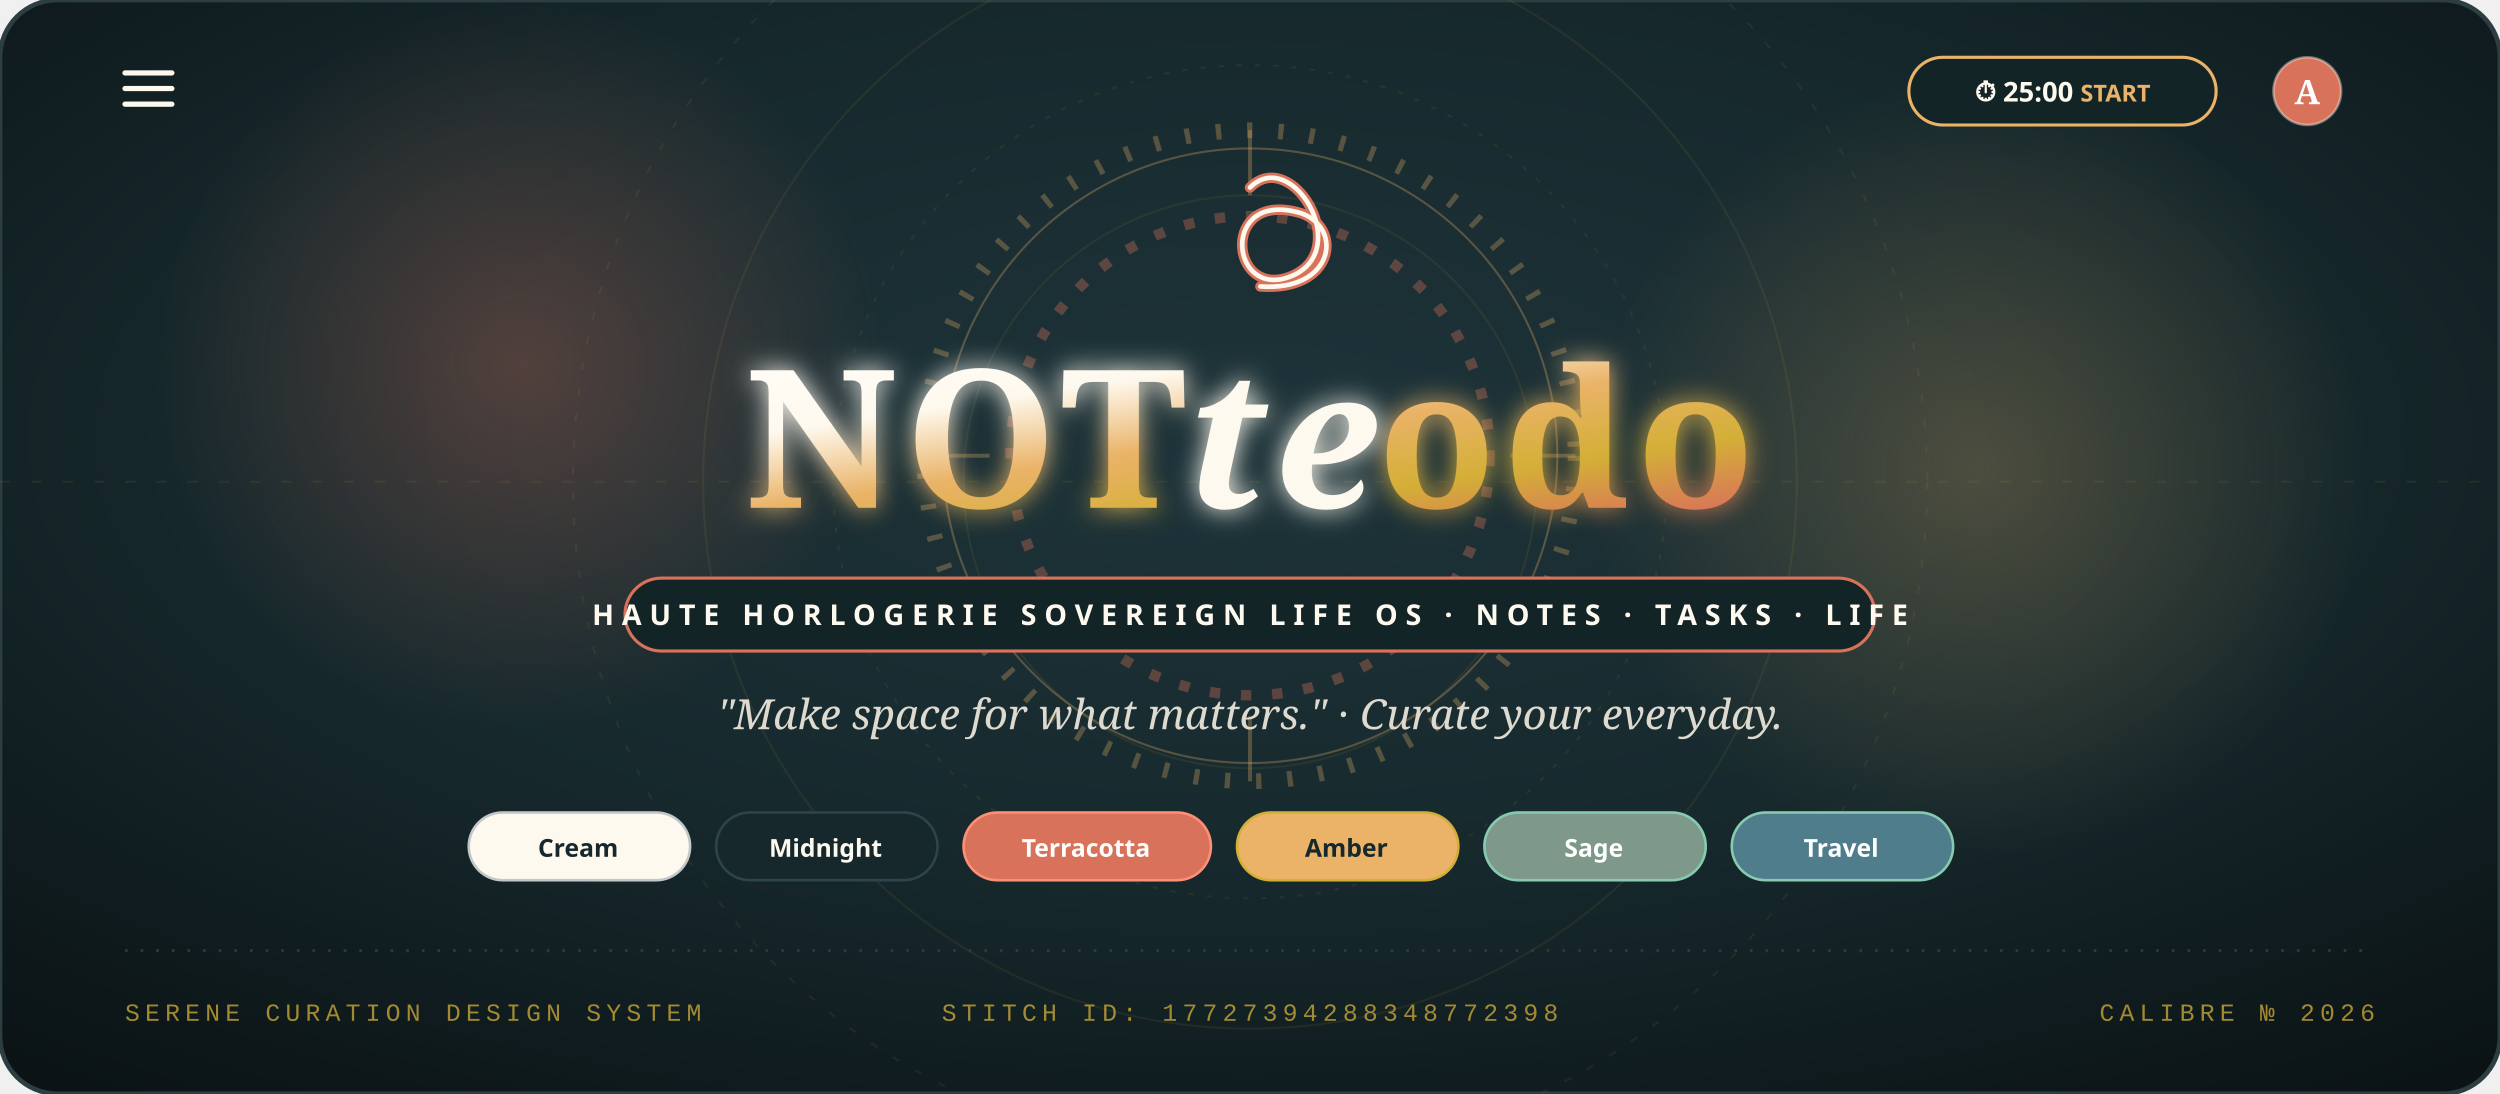
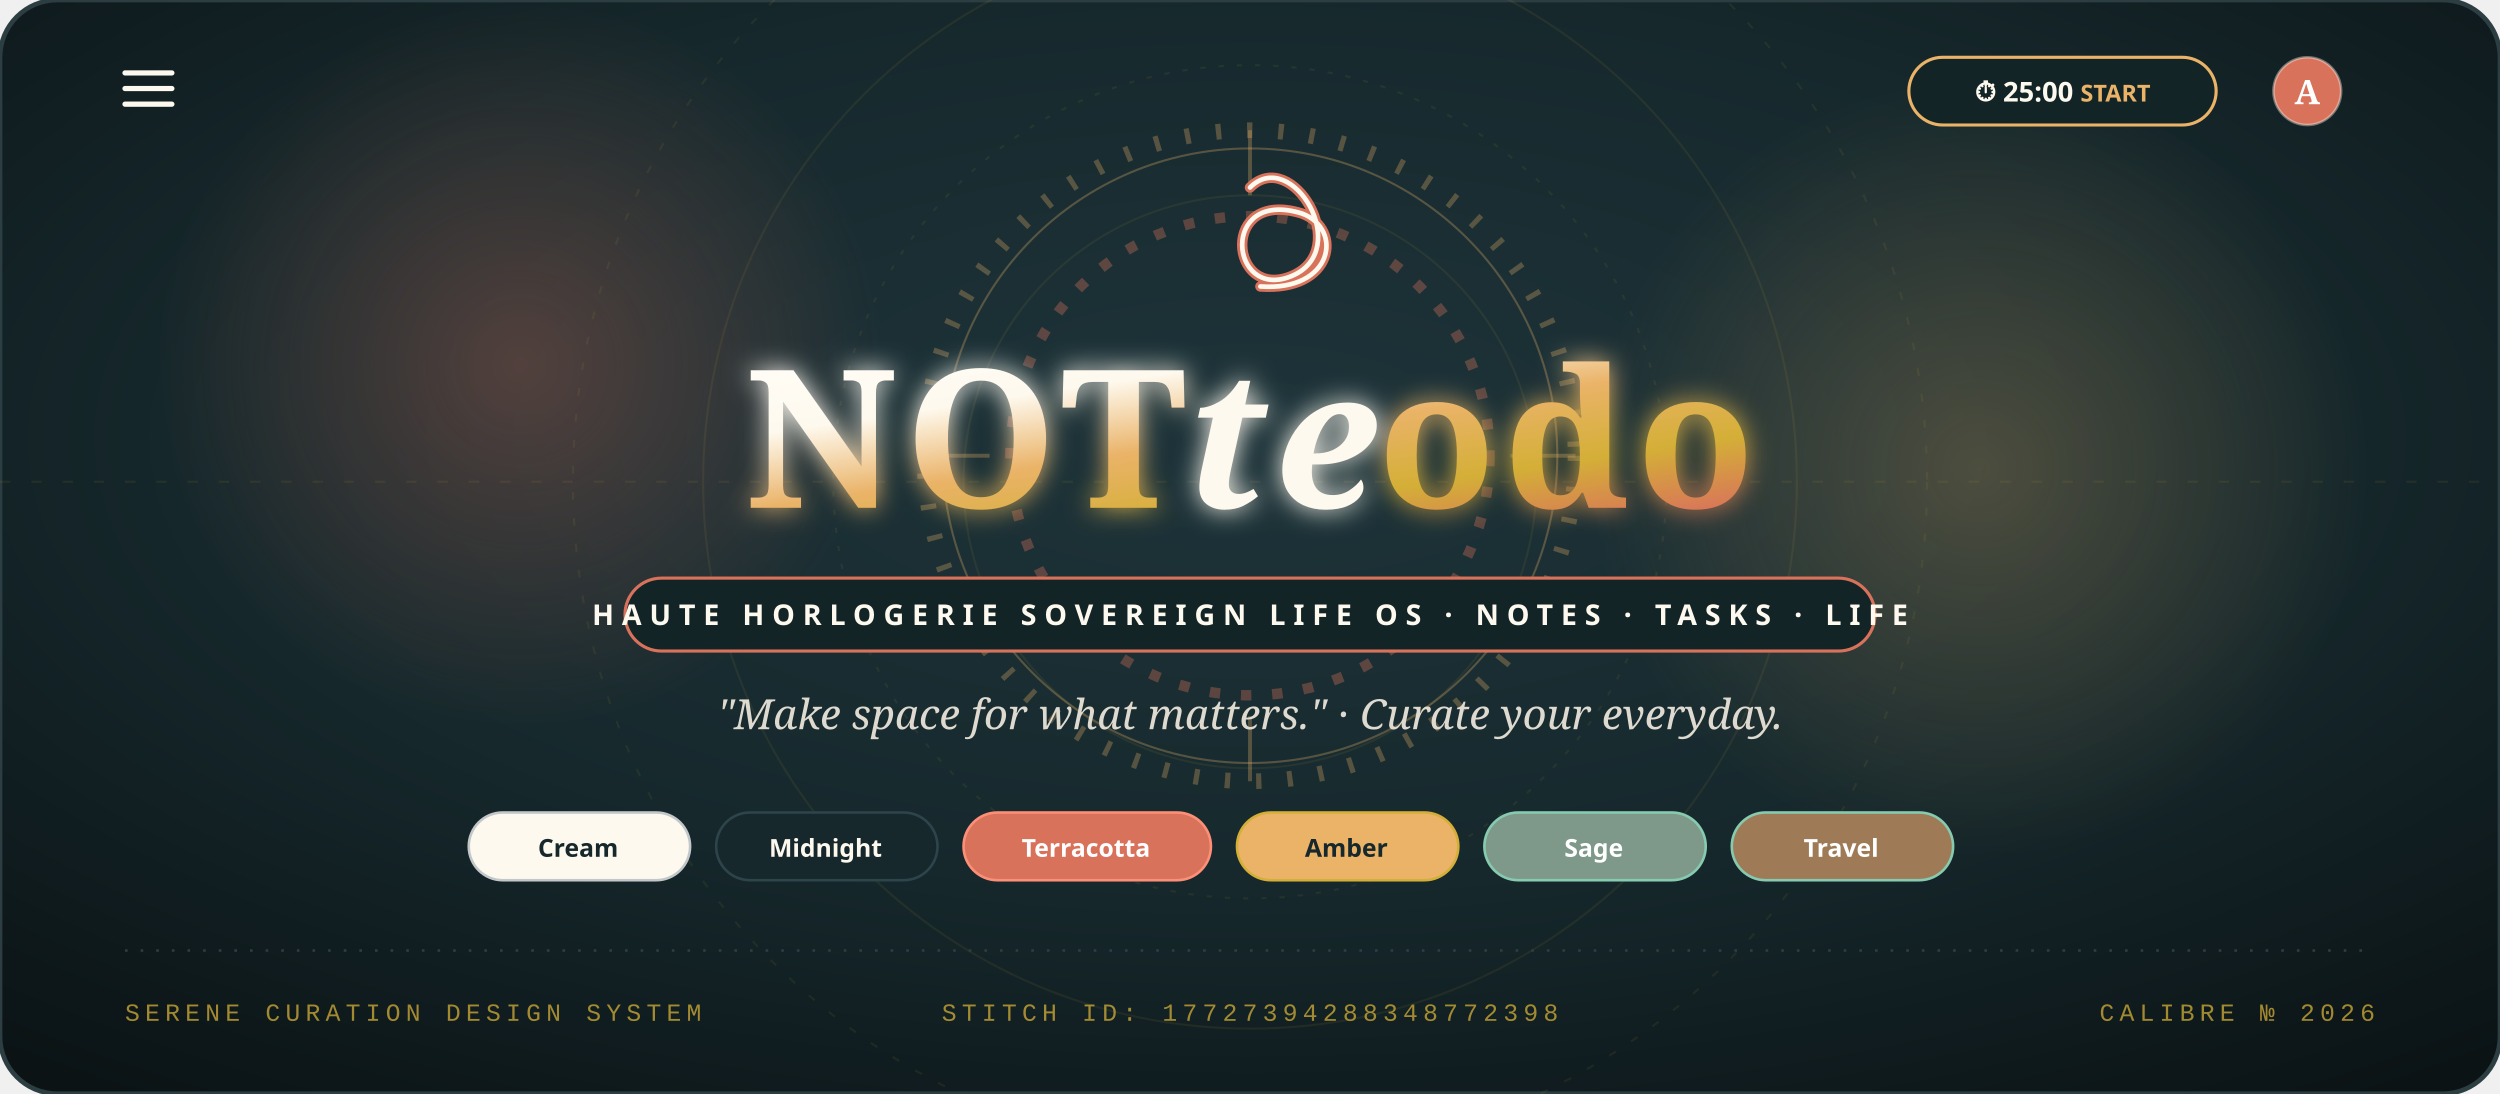
<svg xmlns="http://www.w3.org/2000/svg" viewBox="0 0 960 420" width="100%" height="100%">
  <defs>
    <radialGradient id="bannerBg" cx="50%" cy="40%" r="75%">
      <stop offset="0%" stop-color="#1E343A" />
      <stop offset="55%" stop-color="#16282C" />
      <stop offset="100%" stop-color="#0B1315" />
    </radialGradient>
    <radialGradient id="bokeh1" cx="50%" cy="50%" r="50%">
      <stop offset="0%" stop-color="#D9725B" stop-opacity="0.3" />
      <stop offset="100%" stop-color="#D9725B" stop-opacity="0" />
    </radialGradient>
    <radialGradient id="bokeh2" cx="50%" cy="50%" r="50%">
      <stop offset="0%" stop-color="#EAB368" stop-opacity="0.25" />
      <stop offset="100%" stop-color="#EAB368" stop-opacity="0" />
    </radialGradient>
    <linearGradient id="goldGilt" x1="0%" y1="0%" x2="100%" y2="100%">
      <stop offset="0%" stop-color="#FFFDF7" />
      <stop offset="25%" stop-color="#FEF9EE" />
      <stop offset="50%" stop-color="#EAB368" />
      <stop offset="75%" stop-color="#D4AF37" />
      <stop offset="100%" stop-color="#D9725B" />
    </linearGradient>
    <linearGradient id="shimmerBeam" x1="0%" y1="0%" x2="100%" y2="0%">
      <stop offset="0%" stop-color="#ffffff" stop-opacity="0" />
      <stop offset="50%" stop-color="#ffffff" stop-opacity="0.9" />
      <stop offset="100%" stop-color="#ffffff" stop-opacity="0" />
    </linearGradient>
    <filter id="goldGlow" x="-20%" y="-20%" width="140%" height="140%">
      <feGaussianBlur stdDeviation="5" result="blur" />
      <feComposite in="SourceGraphic" in2="blur" operator="over" />
    </filter>
    <filter id="badgeShadow" x="-10%" y="-10%" width="120%" height="120%">
      <feDropShadow dx="0" dy="8" stdDeviation="12" flood-color="#000000" flood-opacity="0.5" />
    </filter>
  </defs>
  <style>
    @keyframes gearCw { from { transform: rotate(0deg); } to { transform: rotate(360deg); } }
    @keyframes gearCcw { from { transform: rotate(0deg); } to { transform: rotate(-360deg); } }
    @keyframes beamMove {
      0% { transform: translateX(-400px) skewX(-25deg); opacity: 0; }
      15% { opacity: 0.85; }
      50%, 100% { transform: translateX(960px) skewX(-25deg); opacity: 0; }
    }
    @keyframes floatBokeh {
      0%, 100% { transform: translate(0px, 0px); }
      50% { transform: translate(25px, -15px); }
    }
    @keyframes knotPulse {
      0%, 100% { transform: scale(1); filter: drop-shadow(0 0 4px #D9725B); }
      50% { transform: scale(1.06); filter: drop-shadow(0 0 14px #EAB368); }
    }

    .gear-outer { transform-origin: 480px 175px; animation: gearCw 32s linear infinite; }
    .gear-inner { transform-origin: 480px 175px; animation: gearCcw 20s linear infinite; }
    .shimmer-pass { animation: beamMove 5.5s cubic-bezier(0.4, 0, 0.2, 1) infinite; }
    .bokeh-orb1 { animation: floatBokeh 8s ease-in-out infinite; }
    .bokeh-orb2 { animation: floatBokeh 10s ease-in-out infinite 1s; }
    .knot-logo { transform-origin: 480px 85px; animation: knotPulse 3.5s ease-in-out infinite; }
  </style>
  <rect width="960" height="420" rx="22" fill="url(#bannerBg)" stroke="#2C3E42" stroke-width="1.8" />
  <circle cx="200" cy="140" r="140" fill="url(#bokeh1)" class="bokeh-orb1" />
  <circle cx="760" cy="180" r="150" fill="url(#bokeh2)" class="bokeh-orb2" />
  <g opacity="0.08" stroke="#D4AF37" stroke-width="0.8" fill="none">
    <circle cx="480" cy="185" r="260" stroke-dasharray="3 7" />
    <circle cx="480" cy="185" r="210" />
    <circle cx="480" cy="185" r="160" stroke-dasharray="2 5" />
    <circle cx="480" cy="185" r="110" />
    <line x1="0" y1="185" x2="960" y2="185" stroke-dasharray="4 8" />
  </g>
  <g class="gear-outer" stroke="#EAB368" stroke-opacity="0.3" fill="none" stroke-width="1.2">
    <circle cx="480" cy="175" r="125" stroke-dasharray="2 10" stroke-width="6" />
    <circle cx="480" cy="175" r="118" stroke-width="0.8" />
    <path d="M 480 50 L 480 75 M 480 275 L 480 300 M 355 175 L 380 175 M 580 175 L 605 175" stroke-width="1.5" />
  </g>
  <g class="gear-inner" stroke="#D9725B" stroke-opacity="0.35" fill="none" stroke-width="1">
    <circle cx="480" cy="175" r="92" stroke-dasharray="4 8" stroke-width="4" />
  </g>
  <g transform="translate(48, 28)">
    <g stroke="#FEF9EE" stroke-width="2" stroke-linecap="round">
      <line x1="0" y1="0" x2="18" y2="0" />
      <line x1="0" y1="6" x2="18" y2="6" />
      <line x1="0" y1="12" x2="18" y2="12" />
    </g>
    <g transform="translate(685, -6)">
      <rect width="118" height="26" rx="13" fill="#132427" stroke="#EAB368" stroke-width="1.2" />
      <text x="59" y="17" text-anchor="middle" font-family="'DM Sans', sans-serif" font-size="10.5" font-weight="700" fill="#FEF9EE">
        ⏱ 25:00 <tspan fill="#EAB368" font-size="9">START</tspan>
      </text>
    </g>
    <g transform="translate(825, -6)">
      <circle cx="13" cy="13" r="13" fill="#D9725B" stroke="#FEF9EE" stroke-width="1" stroke-opacity="0.4" />
      <text x="13" y="18" text-anchor="middle" font-family="'Bodoni Moda', Georgia, serif" font-size="13" font-weight="700" fill="#FFFFFF">A</text>
    </g>
  </g>
  <g class="knot-logo" transform="translate(456, 60)">
    <path d="M 24 12 C 40 -4, 64 36, 40 46 C 16 56, 12 12, 44 22 C 60 28, 56 52, 28 50" stroke="#D9725B" stroke-width="4" fill="none" stroke-linecap="round" />
    <path d="M 24 12 C 40 -4, 64 36, 40 46 C 16 56, 12 12, 44 22 C 60 28, 56 52, 28 50" stroke="#FEF9EE" stroke-width="1.8" fill="none" stroke-linecap="round" />
  </g>
  <g id="brandTitle" filter="url(#goldGlow)">
    <text x="480" y="195" text-anchor="middle" font-family="'Bodoni Moda', 'Playfair Display', Georgia, serif" font-size="74" font-weight="700" letter-spacing="3" fill="url(#goldGilt)">
      NOT<tspan font-style="italic" fill="#FEF9EE">te</tspan>odo
    </text>
  </g>
  <g mask="url(#shimmerMask)">
    <rect x="0" y="115" width="200" height="110" fill="url(#shimmerBeam)" class="shimmer-pass" />
  </g>
  <mask id="shimmerMask">
    <text x="480" y="195" text-anchor="middle" font-family="'Bodoni Moda', 'Playfair Display', Georgia, serif" font-size="74" font-weight="700" letter-spacing="3" fill="#ffffff">
      NOTteodo
    </text>
  </mask>
  <g transform="translate(240, 222)">
    <rect width="480" height="28" rx="14" fill="#132427" stroke="#D9725B" stroke-width="1.2" />
    <text x="240" y="18" text-anchor="middle" font-family="'DM Sans', sans-serif" font-size="11" font-weight="700" fill="#FEF9EE" letter-spacing="3">
      HAUTE HORLOGERIE SOVEREIGN LIFE OS · NOTES · TASKS · LIFE
    </text>
  </g>
  <text x="480" y="280" text-anchor="middle" font-family="'Bodoni Moda', Georgia, serif" font-style="italic" font-size="16" fill="#DEDACF">
    "Make space for what matters." · Curate your everyday.
  </text>
  <g transform="translate(180, 312)">
    <rect x="0" y="0" width="85" height="26" rx="13" fill="#FEF9EE" stroke="#C2C7C9" stroke-width="1" />
    <text x="42" y="17" text-anchor="middle" font-family="'DM Sans', sans-serif" font-size="9.5" font-weight="700" fill="#16282C">Cream</text>
    <rect x="95" y="0" width="85" height="26" rx="13" fill="#16282C" stroke="#2C444A" stroke-width="1" />
    <text x="137" y="17" text-anchor="middle" font-family="'DM Sans', sans-serif" font-size="9.5" font-weight="700" fill="#FEF9EE">Midnight</text>
    <rect x="190" y="0" width="95" height="26" rx="13" fill="#D9725B" stroke="#FE8F77" stroke-width="1" />
    <text x="237" y="17" text-anchor="middle" font-family="'DM Sans', sans-serif" font-size="9.5" font-weight="700" fill="#FFFFFF">Terracotta</text>
    <rect x="295" y="0" width="85" height="26" rx="13" fill="#EAB368" stroke="#D4AF37" stroke-width="1" />
    <text x="337" y="17" text-anchor="middle" font-family="'DM Sans', sans-serif" font-size="9.5" font-weight="700" fill="#16282C">Amber</text>
    <rect x="390" y="0" width="85" height="26" rx="13" fill="#7E998A" stroke="#86CBB0" stroke-width="1" />
    <text x="432" y="17" text-anchor="middle" font-family="'DM Sans', sans-serif" font-size="9.5" font-weight="700" fill="#FFFFFF">Sage</text>
-     <rect x="485" y="0" width="85" height="26" rx="13" fill="#4F7D8C" stroke="#86CBB0" stroke-width="1" />
+     <rect x="485" y="0" width="85" height="26" rx="13" fill="#9E7B56" stroke="#86CBB0" stroke-width="1" />
    <text x="527" y="17" text-anchor="middle" font-family="'DM Sans', sans-serif" font-size="9.5" font-weight="700" fill="#FFFFFF">Travel</text>
  </g>
  <line x1="48" y1="365" x2="912" y2="365" stroke="#2C3E42" stroke-width="1" stroke-dasharray="1 5" />
  <g font-family="'Courier New', monospace" font-size="9.5" fill="#D4AF37" opacity="0.75" letter-spacing="2">
    <text x="48" y="392">SERENE CURATION DESIGN SYSTEM</text>
    <text x="480" y="392" text-anchor="middle">STITCH ID: 17727394288348772398</text>
    <text x="912" y="392" text-anchor="end">CALIBRE № 2026</text>
  </g>
</svg>
